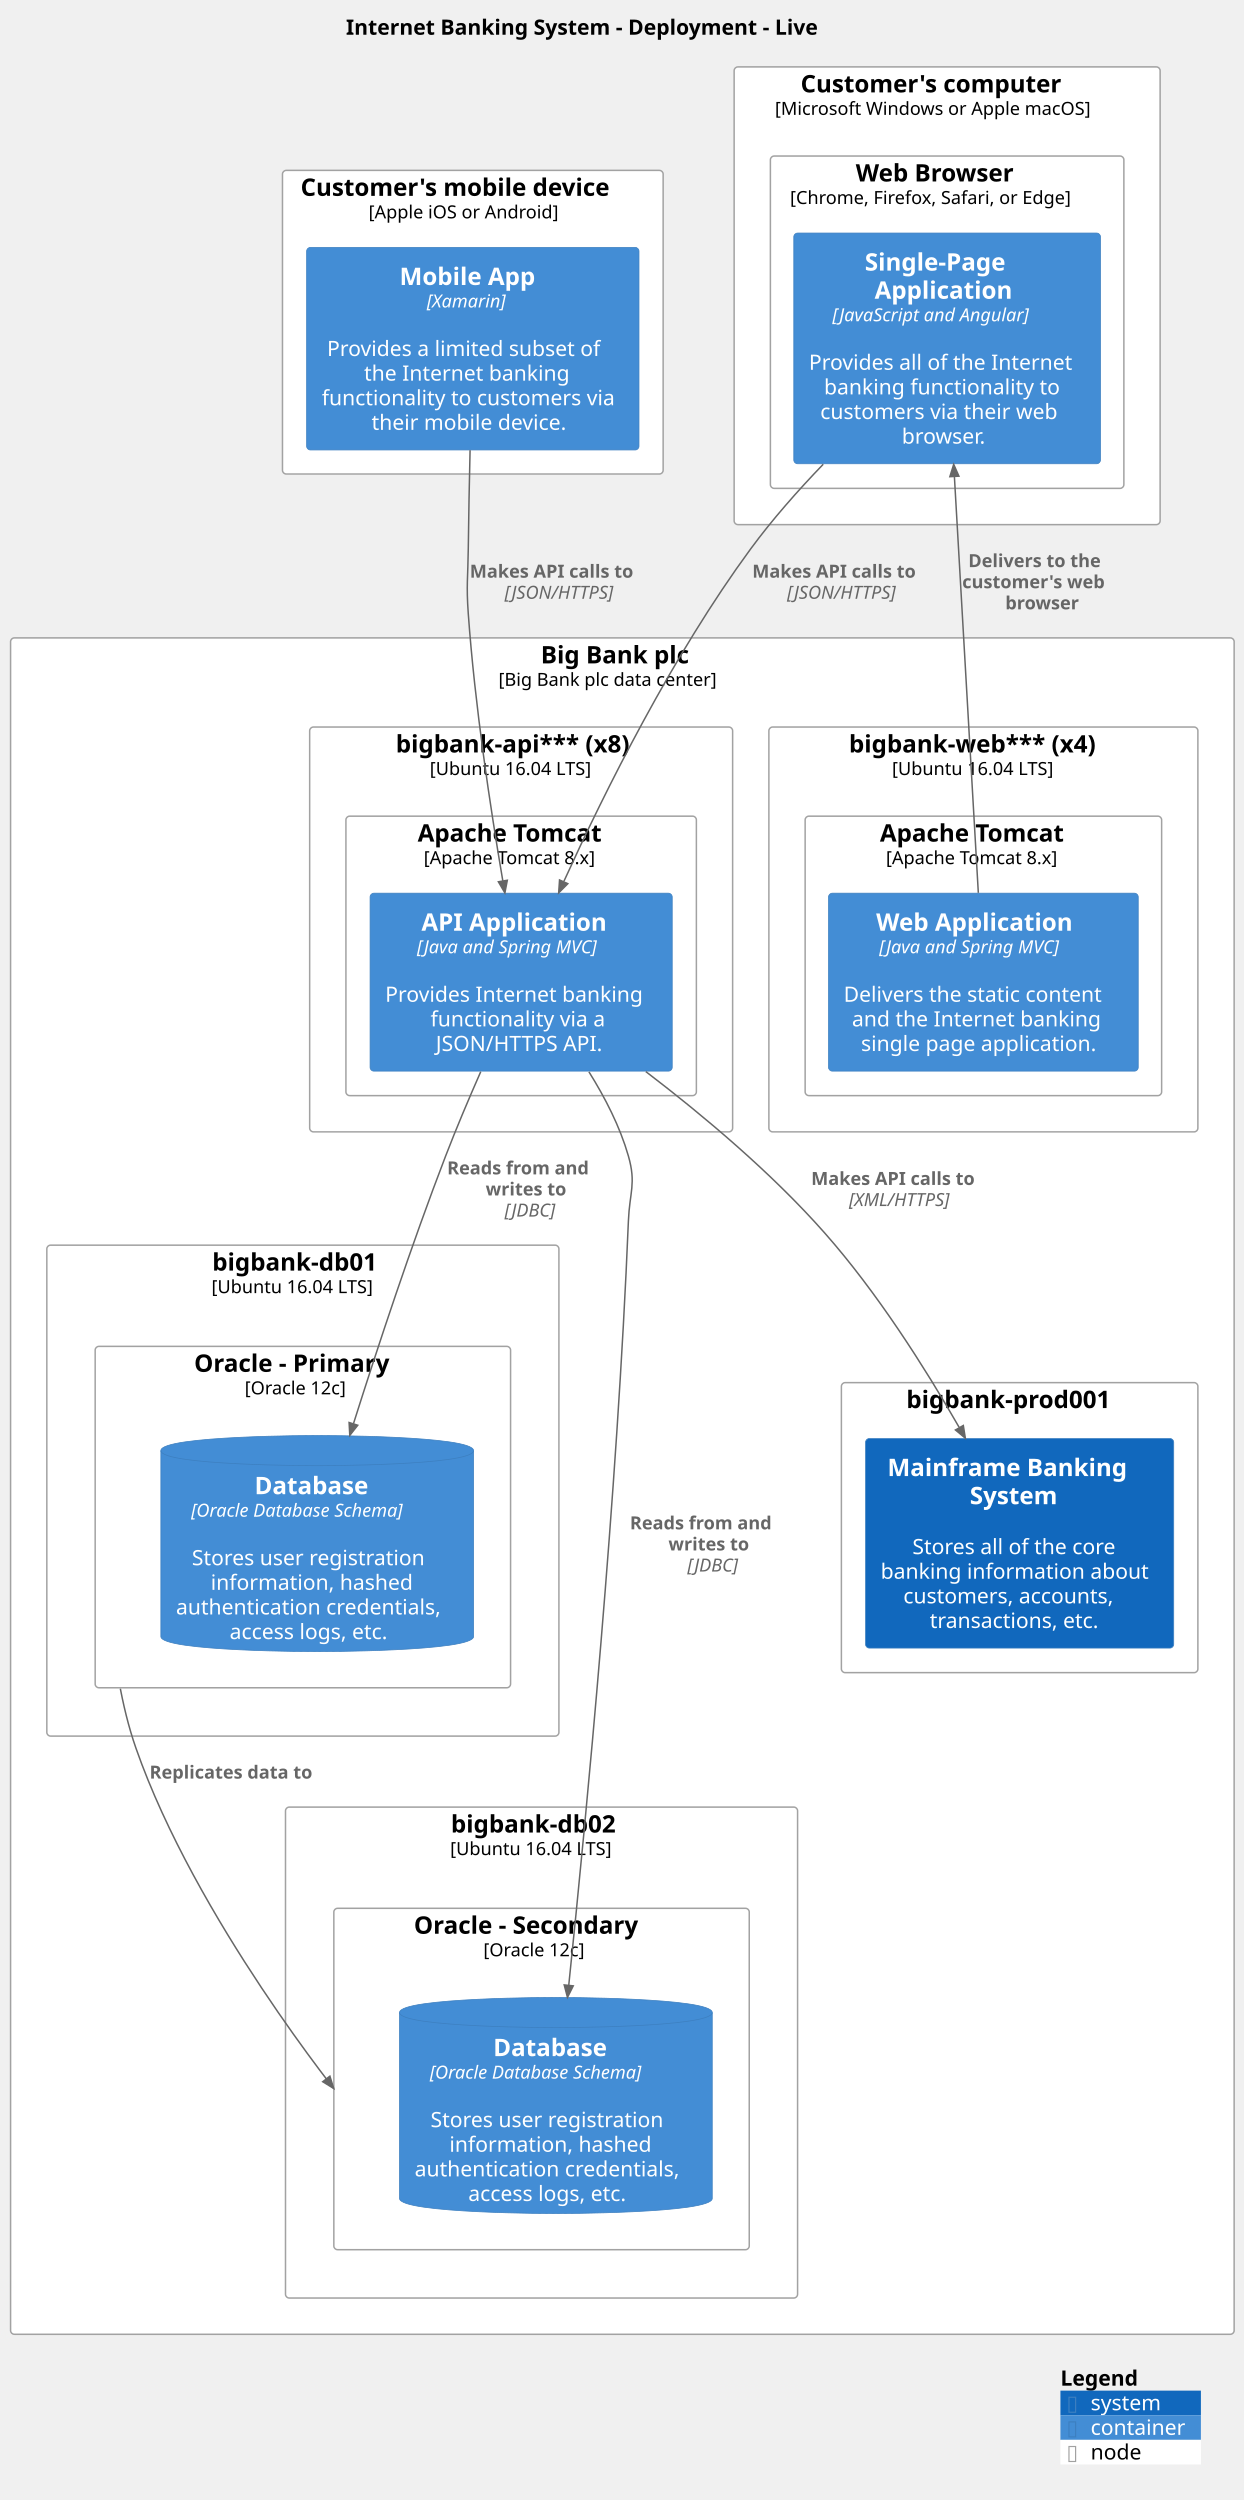
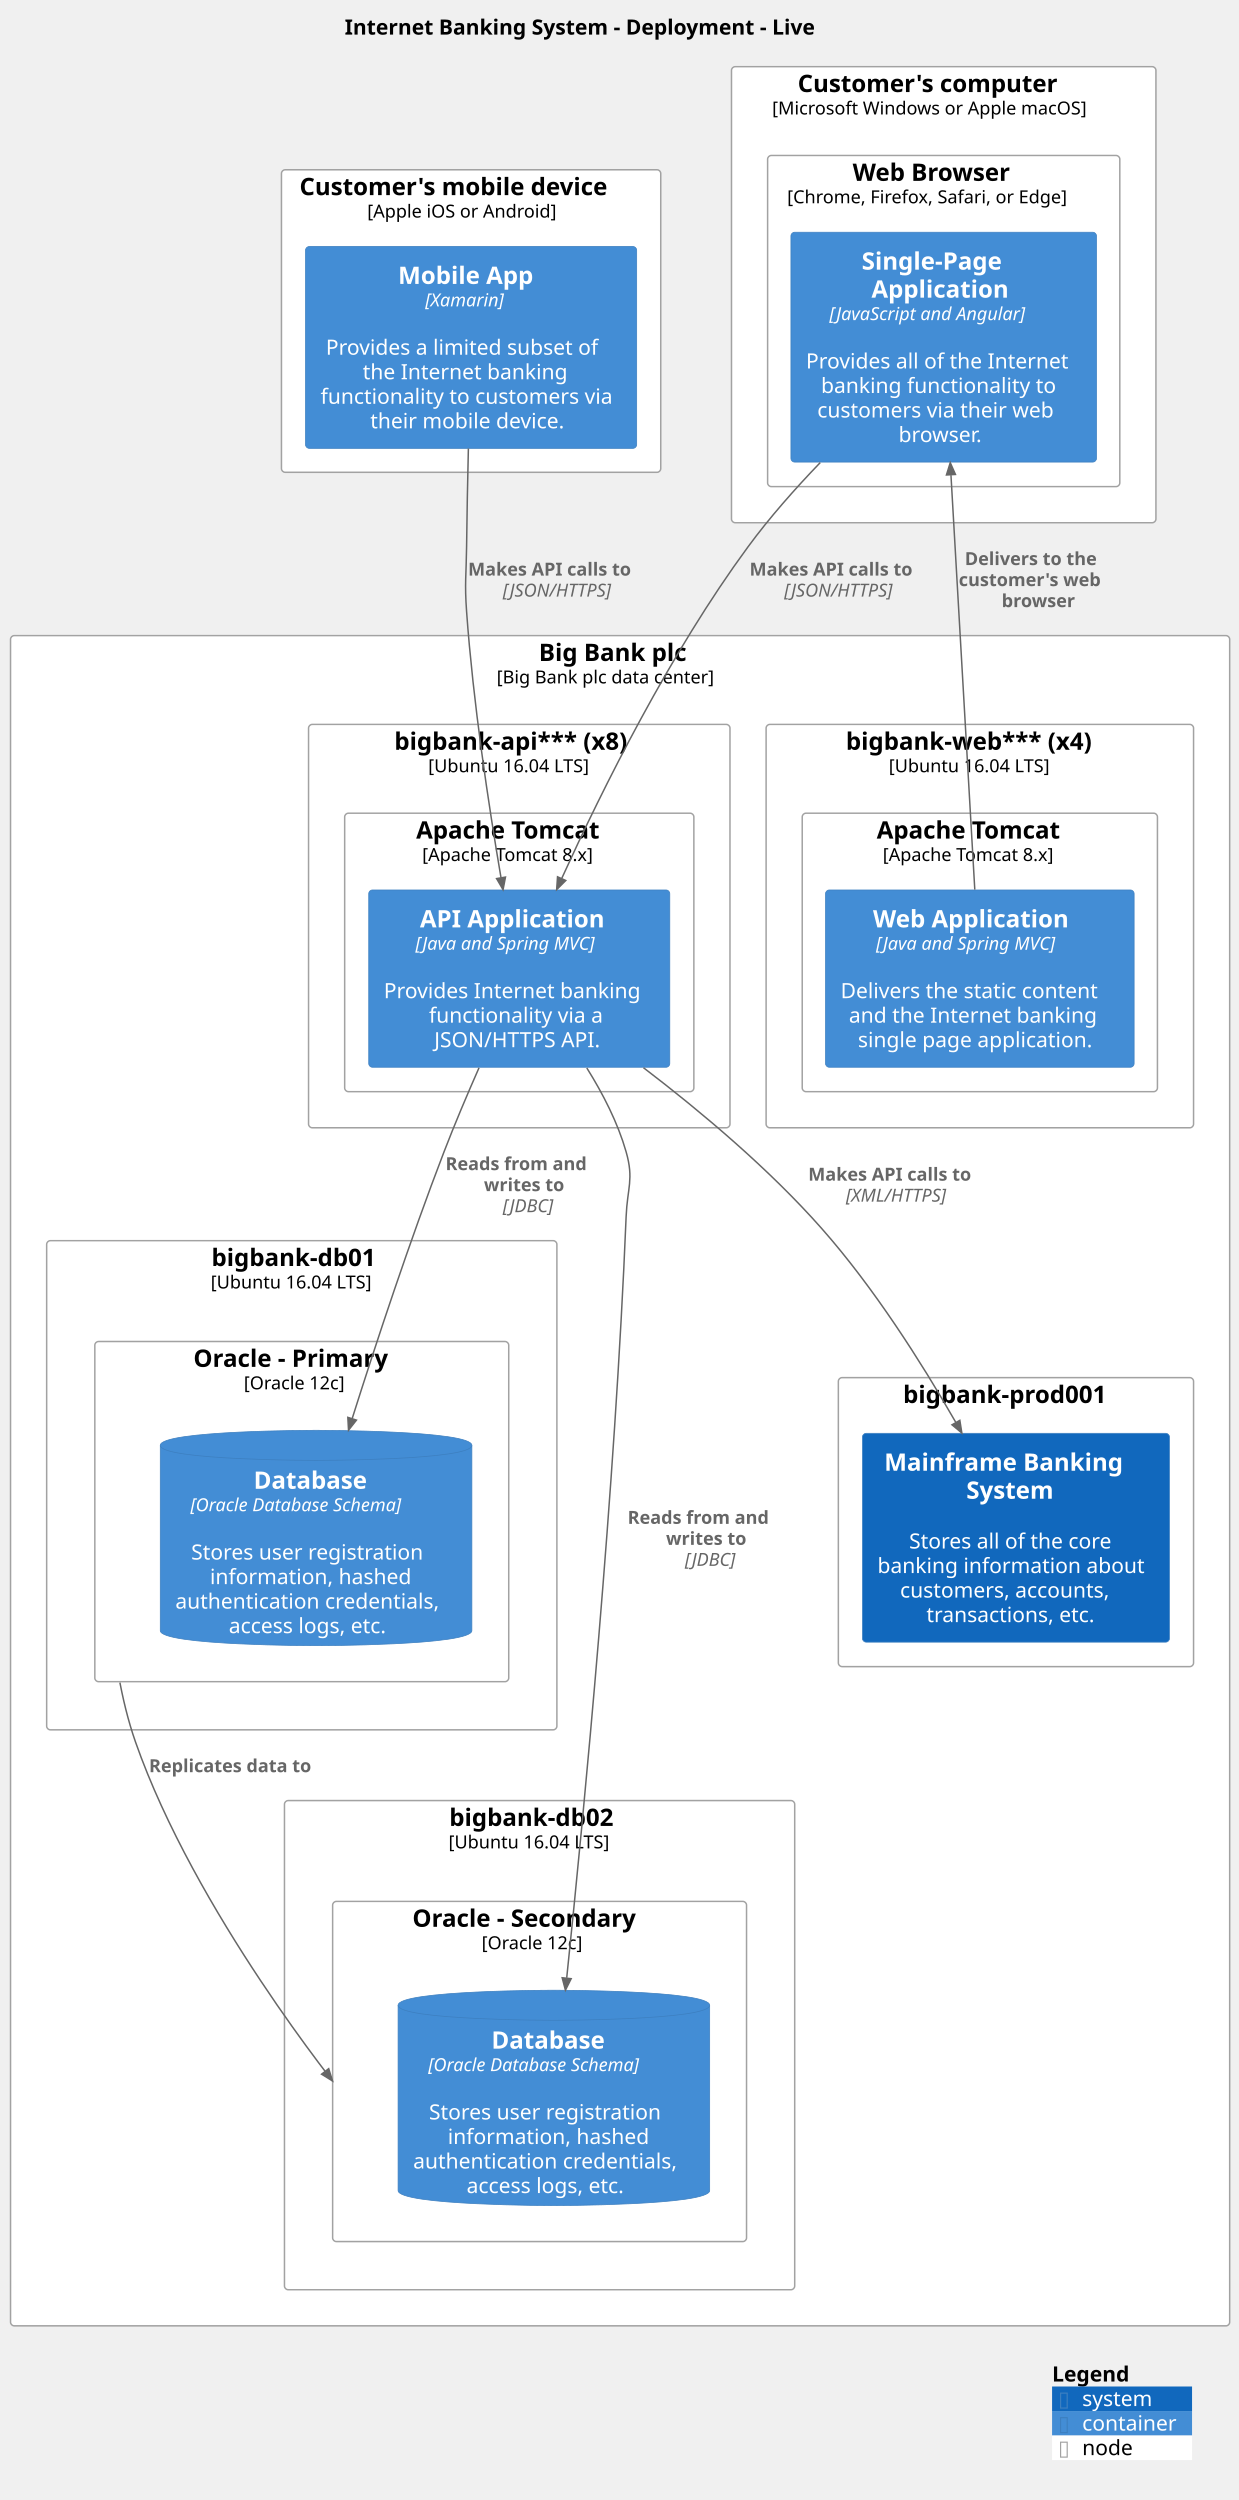
- <svg xmlns="http://www.w3.org/2000/svg" contentStyleType="text/css" height="1655px" preserveAspectRatio="none" style="width:823px;height:1655px;background:#FFFFFF;" version="1.1" viewBox="0 0 823 1655" width="823px" zoomAndPan="magnify">
+ <svg xmlns="http://www.w3.org/2000/svg" contentStyleType="text/css" height="1661px" preserveAspectRatio="none" style="width:823px;height:1661px;background:#FFFFFF;" version="1.1" viewBox="0 0 823 1661" width="823px" zoomAndPan="magnify">
  <defs />
  <g>
    <rect fill="none" height="26.297" id="_title" style="stroke:none;stroke-width:1.0;" width="361" x="224" y="5" />
    <text fill="#000000" font-family="sans-serif" font-size="14" font-weight="bold" lengthAdjust="spacing" textLength="351" x="229" y="22.995">Internet Banking System - Deployment - Live</text>
    <g id="cluster_Live.Customersmobiledevice">
      <rect fill="#FFFFFF" height="201" rx="2.5" ry="2.5" style="stroke:#A2A2A2;stroke-width:1.0;" width="252" x="187" y="112.797" />
      <text fill="#000000" font-family="sans-serif" font-size="16" font-weight="bold" lengthAdjust="spacing" textLength="228" x="199" y="129.648">Customer's mobile device</text>
      <text fill="#000000" font-family="sans-serif" font-size="12" lengthAdjust="spacing" textLength="138" x="244" y="144.56">[Apple iOS or Android]</text>
    </g>
    <g id="cluster_Live.Customerscomputer">
      <rect fill="#FFFFFF" height="303" rx="2.5" ry="2.5" style="stroke:#A2A2A2;stroke-width:1.0;" width="282" x="486" y="44.297" />
      <text fill="#000000" font-family="sans-serif" font-size="16" font-weight="bold" lengthAdjust="spacing" textLength="194" x="530" y="61.148">Customer's computer</text>
      <text fill="#000000" font-family="sans-serif" font-size="12" lengthAdjust="spacing" textLength="228" x="513" y="76.061">[Microsoft Windows or Apple macOS]</text>
    </g>
    <g id="cluster_Live.Customerscomputer.WebBrowser">
      <rect fill="#FFFFFF" height="220" rx="2.5" ry="2.5" style="stroke:#A2A2A2;stroke-width:1.0;" width="234" x="510" y="103.297" />
      <text fill="#000000" font-family="sans-serif" font-size="16" font-weight="bold" lengthAdjust="spacing" textLength="121" x="566.5" y="120.148">Web Browser</text>
      <text fill="#000000" font-family="sans-serif" font-size="12" lengthAdjust="spacing" textLength="208" x="523" y="135.06">[Chrome, Firefox, Safari, or Edge]</text>
    </g>
    <g id="cluster_Live.BigBankplc">
      <rect fill="#FFFFFF" height="1123" rx="2.5" ry="2.5" style="stroke:#A2A2A2;stroke-width:1.0;" width="810" x="7" y="422.297" />
      <text fill="#000000" font-family="sans-serif" font-size="16" font-weight="bold" lengthAdjust="spacing" textLength="108" x="358" y="439.148">Big Bank plc</text>
      <text fill="#000000" font-family="sans-serif" font-size="12" lengthAdjust="spacing" textLength="164" x="330" y="454.06">[Big Bank plc data center]</text>
    </g>
    <g id="cluster_Live.BigBankplc.bigbankapi">
      <rect fill="#FFFFFF" height="268" rx="2.5" ry="2.5" style="stroke:#A2A2A2;stroke-width:1.0;" width="280" x="205" y="481.297" />
      <text fill="#000000" font-family="sans-serif" font-size="16" font-weight="bold" lengthAdjust="spacing" textLength="166" x="262" y="498.148">bigbank-api*** (x8)</text>
      <text fill="#000000" font-family="sans-serif" font-size="12" lengthAdjust="spacing" textLength="121" x="284.5" y="513.061">[Ubuntu 16.04 LTS]</text>
    </g>
    <g id="cluster_Live.BigBankplc.bigbankapi.ApacheTomcat">
      <rect fill="#FFFFFF" height="185" rx="2.5" ry="2.5" style="stroke:#A2A2A2;stroke-width:1.0;" width="232" x="229" y="540.297" />
      <text fill="#000000" font-family="sans-serif" font-size="16" font-weight="bold" lengthAdjust="spacing" textLength="137" x="276.5" y="557.148">Apache Tomcat</text>
      <text fill="#000000" font-family="sans-serif" font-size="12" lengthAdjust="spacing" textLength="129" x="280.5" y="572.061">[Apache Tomcat 8.x]</text>
    </g>
    <g id="cluster_Live.BigBankplc.bigbankdb01">
      <rect fill="#FFFFFF" height="325" rx="2.5" ry="2.5" style="stroke:#A2A2A2;stroke-width:1.0;" width="339" x="31" y="824.297" />
      <text fill="#000000" font-family="sans-serif" font-size="16" font-weight="bold" lengthAdjust="spacing" textLength="120" x="140.5" y="841.148">bigbank-db01</text>
      <text fill="#000000" font-family="sans-serif" font-size="12" lengthAdjust="spacing" textLength="121" x="140" y="856.061">[Ubuntu 16.04 LTS]</text>
    </g>
    <g id="cluster_Live.BigBankplc.bigbankdb01.OraclePrimary">
      <rect fill="#FFFFFF" height="226" rx="2.5" ry="2.5" style="stroke:#A2A2A2;stroke-width:1.0;" width="275" x="63" y="891.297" />
      <text fill="#000000" font-family="sans-serif" font-size="16" font-weight="bold" lengthAdjust="spacing" textLength="144" x="128.5" y="908.148">Oracle - Primary</text>
      <text fill="#000000" font-family="sans-serif" font-size="12" lengthAdjust="spacing" textLength="77" x="162" y="923.061">[Oracle 12c]</text>
    </g>
    <g id="cluster_Live.BigBankplc.bigbankdb02">
      <rect fill="#FFFFFF" height="325" rx="2.5" ry="2.5" style="stroke:#A2A2A2;stroke-width:1.0;" width="339" x="189" y="1196.297" />
      <text fill="#000000" font-family="sans-serif" font-size="16" font-weight="bold" lengthAdjust="spacing" textLength="120" x="298.5" y="1213.148">bigbank-db02</text>
      <text fill="#000000" font-family="sans-serif" font-size="12" lengthAdjust="spacing" textLength="121" x="298" y="1228.061">[Ubuntu 16.04 LTS]</text>
    </g>
    <g id="cluster_Live.BigBankplc.bigbankdb02.OracleSecondary">
      <rect fill="#FFFFFF" height="226" rx="2.5" ry="2.5" style="stroke:#A2A2A2;stroke-width:1.0;" width="275" x="221" y="1263.297" />
      <text fill="#000000" font-family="sans-serif" font-size="16" font-weight="bold" lengthAdjust="spacing" textLength="169" x="274" y="1280.148">Oracle - Secondary</text>
      <text fill="#000000" font-family="sans-serif" font-size="12" lengthAdjust="spacing" textLength="77" x="320" y="1295.061">[Oracle 12c]</text>
    </g>
    <g id="cluster_Live.BigBankplc.bigbankprod001">
      <rect fill="#FFFFFF" height="192" rx="2.5" ry="2.5" style="stroke:#A2A2A2;stroke-width:1.0;" width="236" x="557" y="915.297" />
      <text fill="#000000" font-family="sans-serif" font-size="16" font-weight="bold" lengthAdjust="spacing" textLength="150" x="600" y="932.148">bigbank-prod001</text>
    </g>
    <g id="cluster_Live.BigBankplc.bigbankweb">
      <rect fill="#FFFFFF" height="268" rx="2.5" ry="2.5" style="stroke:#A2A2A2;stroke-width:1.0;" width="284" x="509" y="481.297" />
      <text fill="#000000" font-family="sans-serif" font-size="16" font-weight="bold" lengthAdjust="spacing" textLength="178" x="562" y="498.148">bigbank-web*** (x4)</text>
      <text fill="#000000" font-family="sans-serif" font-size="12" lengthAdjust="spacing" textLength="121" x="590.5" y="513.061">[Ubuntu 16.04 LTS]</text>
    </g>
    <g id="cluster_Live.BigBankplc.bigbankweb.ApacheTomcat">
      <rect fill="#FFFFFF" height="185" rx="2.5" ry="2.5" style="stroke:#A2A2A2;stroke-width:1.0;" width="236" x="533" y="540.297" />
      <text fill="#000000" font-family="sans-serif" font-size="16" font-weight="bold" lengthAdjust="spacing" textLength="137" x="582.5" y="557.148">Apache Tomcat</text>
      <text fill="#000000" font-family="sans-serif" font-size="12" lengthAdjust="spacing" textLength="129" x="586.5" y="572.061">[Apache Tomcat 8.x]</text>
    </g>
    <g id="elem_Live.Customersmobiledevice.MobileApp_1">
      <rect fill="#438DD5" height="134.078" rx="2.5" ry="2.5" style="stroke:#3C7FC0;stroke-width:0.5;" width="220" x="203" y="163.797" />
      <text fill="#FFFFFF" font-family="sans-serif" font-size="16" font-weight="bold" lengthAdjust="spacing" textLength="97" x="264.5" y="188.648">Mobile App</text>
      <text fill="#FFFFFF" font-family="sans-serif" font-size="12" font-style="italic" lengthAdjust="spacing" textLength="61" x="282.5" y="203.56">[Xamarin]</text>
      <text fill="#FFFFFF" font-family="sans-serif" font-size="14" lengthAdjust="spacing" textLength="4" x="311" y="219.386"> </text>
      <text fill="#FFFFFF" font-family="sans-serif" font-size="14" lengthAdjust="spacing" textLength="189" x="216.5" y="235.683">Provides a limited subset of</text>
      <text fill="#FFFFFF" font-family="sans-serif" font-size="14" lengthAdjust="spacing" textLength="140" x="241" y="251.98">the Internet banking</text>
      <text fill="#FFFFFF" font-family="sans-serif" font-size="14" lengthAdjust="spacing" textLength="200" x="213" y="268.276">functionality to customers via</text>
      <text fill="#FFFFFF" font-family="sans-serif" font-size="14" lengthAdjust="spacing" textLength="134" x="246" y="284.573">their mobile device.</text>
    </g>
    <g id="elem_Live.Customerscomputer.WebBrowser.SinglePageApplication_1">
      <rect fill="#438DD5" height="152.703" rx="2.5" ry="2.5" style="stroke:#3C7FC0;stroke-width:0.5;" width="203" x="525.5" y="154.297" />
      <text fill="#FFFFFF" font-family="sans-serif" font-size="16" font-weight="bold" lengthAdjust="spacing" textLength="103" x="572.5" y="179.148">Single-Page</text>
      <text fill="#FFFFFF" font-family="sans-serif" font-size="16" font-weight="bold" lengthAdjust="spacing" textLength="96" x="579" y="197.773">Application</text>
      <text fill="#FFFFFF" font-family="sans-serif" font-size="12" font-style="italic" lengthAdjust="spacing" textLength="152" x="551" y="212.685">[JavaScript and Angular]</text>
      <text fill="#FFFFFF" font-family="sans-serif" font-size="14" lengthAdjust="spacing" textLength="4" x="625" y="228.511"> </text>
      <text fill="#FFFFFF" font-family="sans-serif" font-size="14" lengthAdjust="spacing" textLength="179" x="535.5" y="244.808">Provides all of the Internet</text>
      <text fill="#FFFFFF" font-family="sans-serif" font-size="14" lengthAdjust="spacing" textLength="159" x="545.5" y="261.104">banking functionality to</text>
      <text fill="#FFFFFF" font-family="sans-serif" font-size="14" lengthAdjust="spacing" textLength="164" x="543" y="277.401">customers via their web</text>
      <text fill="#FFFFFF" font-family="sans-serif" font-size="14" lengthAdjust="spacing" textLength="60" x="597" y="293.698">browser.</text>
    </g>
    <g id="elem_Live.BigBankplc.bigbankapi.ApacheTomcat.APIApplication_1">
      <rect fill="#438DD5" height="117.781" rx="2.5" ry="2.5" style="stroke:#3C7FC0;stroke-width:0.5;" width="200" x="245" y="591.297" />
      <text fill="#FFFFFF" font-family="sans-serif" font-size="16" font-weight="bold" lengthAdjust="spacing" textLength="132" x="279" y="616.148">API Application</text>
      <text fill="#FFFFFF" font-family="sans-serif" font-size="12" font-style="italic" lengthAdjust="spacing" textLength="138" x="276" y="631.061">[Java and Spring MVC]</text>
      <text fill="#FFFFFF" font-family="sans-serif" font-size="14" lengthAdjust="spacing" textLength="4" x="343" y="646.886"> </text>
      <text fill="#FFFFFF" font-family="sans-serif" font-size="14" lengthAdjust="spacing" textLength="176" x="255" y="663.183">Provides Internet banking</text>
      <text fill="#FFFFFF" font-family="sans-serif" font-size="14" lengthAdjust="spacing" textLength="116" x="285" y="679.48">functionality via a</text>
      <text fill="#FFFFFF" font-family="sans-serif" font-size="14" lengthAdjust="spacing" textLength="113" x="288.5" y="695.776">JSON/HTTPS API.</text>
    </g>
    <g id="elem_Live.BigBankplc.bigbankdb01.OraclePrimary.Database_1">
      <path d="M106.5,960.297 C106.5,950.297 210,950.297 210,950.297 C210,950.297 313.5,950.297 313.5,960.297 L313.5,1083.375 C313.5,1093.375 210,1093.375 210,1093.375 C210,1093.375 106.5,1093.375 106.5,1083.375 L106.5,960.297 " fill="#438DD5" style="stroke:#3C7FC0;stroke-width:0.5;" />
      <path d="M106.5,960.297 C106.5,970.297 210,970.297 210,970.297 C210,970.297 313.5,970.297 313.5,960.297 " fill="none" style="stroke:#3C7FC0;stroke-width:0.5;" />
      <text fill="#FFFFFF" font-family="sans-serif" font-size="16" font-weight="bold" lengthAdjust="spacing" textLength="83" x="168.5" y="989.148">Database</text>
      <text fill="#FFFFFF" font-family="sans-serif" font-size="12" font-style="italic" lengthAdjust="spacing" textLength="167" x="126.5" y="1004.061">[Oracle Database Schema]</text>
      <text fill="#FFFFFF" font-family="sans-serif" font-size="14" lengthAdjust="spacing" textLength="4" x="208" y="1019.886"> </text>
      <text fill="#FFFFFF" font-family="sans-serif" font-size="14" lengthAdjust="spacing" textLength="162" x="127" y="1036.183">Stores user registration</text>
      <text fill="#FFFFFF" font-family="sans-serif" font-size="14" lengthAdjust="spacing" textLength="137" x="139.5" y="1052.479">information, hashed</text>
      <text fill="#FFFFFF" font-family="sans-serif" font-size="14" lengthAdjust="spacing" textLength="183" x="116.5" y="1068.776">authentication credentials,</text>
      <text fill="#FFFFFF" font-family="sans-serif" font-size="14" lengthAdjust="spacing" textLength="116" x="152" y="1085.073">access logs, etc.</text>
    </g>
    <g id="elem_Live.BigBankplc.bigbankdb02.OracleSecondary.Database_1">
      <path d="M264.5,1332.297 C264.5,1322.297 368,1322.297 368,1322.297 C368,1322.297 471.5,1322.297 471.5,1332.297 L471.5,1455.375 C471.5,1465.375 368,1465.375 368,1465.375 C368,1465.375 264.5,1465.375 264.5,1455.375 L264.5,1332.297 " fill="#438DD5" style="stroke:#3C7FC0;stroke-width:0.5;" />
      <path d="M264.5,1332.297 C264.5,1342.297 368,1342.297 368,1342.297 C368,1342.297 471.5,1342.297 471.5,1332.297 " fill="none" style="stroke:#3C7FC0;stroke-width:0.5;" />
      <text fill="#FFFFFF" font-family="sans-serif" font-size="16" font-weight="bold" lengthAdjust="spacing" textLength="83" x="326.5" y="1361.148">Database</text>
      <text fill="#FFFFFF" font-family="sans-serif" font-size="12" font-style="italic" lengthAdjust="spacing" textLength="167" x="284.5" y="1376.061">[Oracle Database Schema]</text>
      <text fill="#FFFFFF" font-family="sans-serif" font-size="14" lengthAdjust="spacing" textLength="4" x="366" y="1391.886"> </text>
      <text fill="#FFFFFF" font-family="sans-serif" font-size="14" lengthAdjust="spacing" textLength="162" x="285" y="1408.183">Stores user registration</text>
      <text fill="#FFFFFF" font-family="sans-serif" font-size="14" lengthAdjust="spacing" textLength="137" x="297.5" y="1424.479">information, hashed</text>
      <text fill="#FFFFFF" font-family="sans-serif" font-size="14" lengthAdjust="spacing" textLength="183" x="274.5" y="1440.776">authentication credentials,</text>
      <text fill="#FFFFFF" font-family="sans-serif" font-size="14" lengthAdjust="spacing" textLength="116" x="310" y="1457.073">access logs, etc.</text>
    </g>
    <g id="elem_Live.BigBankplc.bigbankprod001.MainframeBankingSystem_1">
      <rect fill="#1168BD" height="138.734" rx="2.5" ry="2.5" style="stroke:#3C7FC0;stroke-width:0.5;" width="204" x="573" y="952.297" />
      <text fill="#FFFFFF" font-family="sans-serif" font-size="16" font-weight="bold" lengthAdjust="spacing" textLength="169" x="587.5" y="977.148">Mainframe Banking</text>
      <text fill="#FFFFFF" font-family="sans-serif" font-size="16" font-weight="bold" lengthAdjust="spacing" textLength="66" x="642" y="995.773">System</text>
      <text fill="#FFFFFF" font-family="sans-serif" font-size="14" lengthAdjust="spacing" textLength="4" x="673" y="1012.542"> </text>
      <text fill="#FFFFFF" font-family="sans-serif" font-size="14" lengthAdjust="spacing" textLength="142" x="604" y="1028.839">Stores all of the core</text>
      <text fill="#FFFFFF" font-family="sans-serif" font-size="14" lengthAdjust="spacing" textLength="180" x="583" y="1045.136">banking information about</text>
      <text fill="#FFFFFF" font-family="sans-serif" font-size="14" lengthAdjust="spacing" textLength="150" x="598" y="1061.433">customers, accounts,</text>
      <text fill="#FFFFFF" font-family="sans-serif" font-size="14" lengthAdjust="spacing" textLength="119" x="615.5" y="1077.729">transactions, etc.</text>
    </g>
    <g id="elem_Live.BigBankplc.bigbankweb.ApacheTomcat.WebApplication_1">
      <rect fill="#438DD5" height="117.781" rx="2.5" ry="2.5" style="stroke:#3C7FC0;stroke-width:0.5;" width="205" x="548.5" y="591.297" />
      <text fill="#FFFFFF" font-family="sans-serif" font-size="16" font-weight="bold" lengthAdjust="spacing" textLength="142" x="580" y="616.148">Web Application</text>
      <text fill="#FFFFFF" font-family="sans-serif" font-size="12" font-style="italic" lengthAdjust="spacing" textLength="138" x="582" y="631.061">[Java and Spring MVC]</text>
      <text fill="#FFFFFF" font-family="sans-serif" font-size="14" lengthAdjust="spacing" textLength="4" x="649" y="646.886"> </text>
      <text fill="#FFFFFF" font-family="sans-serif" font-size="14" lengthAdjust="spacing" textLength="181" x="558.5" y="663.183">Delivers the static content</text>
      <text fill="#FFFFFF" font-family="sans-serif" font-size="14" lengthAdjust="spacing" textLength="170" x="564" y="679.48">and the Internet banking</text>
      <text fill="#FFFFFF" font-family="sans-serif" font-size="14" lengthAdjust="spacing" textLength="162" x="570" y="695.776">single page application.</text>
    </g>
    <g id="link_Live.BigBankplc.bigbankweb.ApacheTomcat.WebApplication_1_Live.Customerscomputer.WebBrowser.SinglePageApplication_1">
      <path d="M647.65,591.067 C643.54,519.457 636.52,397.387 631.82,315.677 " fill="none" id="Live.BigBankplc.bigbankweb.ApacheTomcat.WebApplication_1-to-Live.Customerscomputer.WebBrowser.SinglePageApplication_1" style="stroke:#666666;stroke-width:1.0;" />
      <polygon fill="#666666" points="631.35,307.407,628.812,315.565,634.802,315.222,631.35,307.407" style="stroke:#666666;stroke-width:1.0;" />
      <text fill="#666666" font-family="sans-serif" font-size="12" font-weight="bold" lengthAdjust="spacing" textLength="104" x="641" y="375.435">Delivers to the</text>
      <text fill="#666666" font-family="sans-serif" font-size="12" font-weight="bold" lengthAdjust="spacing" textLength="112" x="637" y="389.404">customer's web</text>
      <text fill="#666666" font-family="sans-serif" font-size="12" font-weight="bold" lengthAdjust="spacing" textLength="59" x="665.5" y="403.373">browser</text>
    </g>
    <g id="link_Live.Customerscomputer.WebBrowser.SinglePageApplication_1_Live.BigBankplc.bigbankapi.ApacheTomcat.APIApplication_1">
      <path d="M544.99,307.317 C528.1,324.837 511.17,344.027 497,363.297 C445.41,433.457 400.61,523.397 373.26,583.517 " fill="none" id="Live.Customerscomputer.WebBrowser.SinglePageApplication_1-to-Live.BigBankplc.bigbankapi.ApacheTomcat.APIApplication_1" style="stroke:#666666;stroke-width:1.0;" />
      <polygon fill="#666666" points="369.85,591.057,375.884,585.007,370.418,582.532,369.85,591.057" style="stroke:#666666;stroke-width:1.0;" />
      <text fill="#666666" font-family="sans-serif" font-size="12" font-weight="bold" lengthAdjust="spacing" textLength="127" x="498" y="382.435">Makes API calls to</text>
      <text fill="#666666" font-family="sans-serif" font-size="12" font-style="italic" lengthAdjust="spacing" textLength="81" x="521" y="396.404">[JSON/HTTPS]</text>
    </g>
    <g id="link_Live.Customersmobiledevice.MobileApp_1_Live.BigBankplc.bigbankapi.ApacheTomcat.APIApplication_1">
      <path d="M311.19,298.017 C310.7,318.897 310.24,342.057 310,363.297 C309.78,382.407 308.63,387.237 310,406.297 C314.31,466.507 324.57,534.457 332.87,583.167 " fill="none" id="Live.Customersmobiledevice.MobileApp_1-to-Live.BigBankplc.bigbankapi.ApacheTomcat.APIApplication_1" style="stroke:#666666;stroke-width:1.0;" />
      <polygon fill="#666666" points="334.23,591.117,335.844,582.727,329.93,583.734,334.23,591.117" style="stroke:#666666;stroke-width:1.0;" />
      <text fill="#666666" font-family="sans-serif" font-size="12" font-weight="bold" lengthAdjust="spacing" textLength="127" x="311" y="382.435">Makes API calls to</text>
      <text fill="#666666" font-family="sans-serif" font-size="12" font-style="italic" lengthAdjust="spacing" textLength="81" x="334" y="396.404">[JSON/HTTPS]</text>
    </g>
    <g id="link_Live.BigBankplc.bigbankapi.ApacheTomcat.APIApplication_1_Live.BigBankplc.bigbankdb01.OraclePrimary.Database_1">
      <path d="M318.26,709.447 C310.42,727.227 302.06,746.937 295,765.297 C272.41,824.017 250.08,891.617 233.98,942.527 " fill="none" id="Live.BigBankplc.bigbankapi.ApacheTomcat.APIApplication_1-to-Live.BigBankplc.bigbankdb01.OraclePrimary.Database_1" style="stroke:#666666;stroke-width:1.0;" />
      <polygon fill="#666666" points="231.55,950.237,236.824,943.515,231.104,941.705,231.55,950.237" style="stroke:#666666;stroke-width:1.0;" />
      <text fill="#666666" font-family="sans-serif" font-size="12" font-weight="bold" lengthAdjust="spacing" textLength="111" x="296" y="777.436">Reads from and</text>
      <text fill="#666666" font-family="sans-serif" font-size="12" font-weight="bold" lengthAdjust="spacing" textLength="64" x="321.5" y="791.404">writes to</text>
      <text fill="#666666" font-family="sans-serif" font-size="12" font-style="italic" lengthAdjust="spacing" textLength="39" x="334" y="805.373">[JDBC]</text>
    </g>
    <g id="link_Live.BigBankplc.bigbankapi.ApacheTomcat.APIApplication_1_Live.BigBankplc.bigbankdb02.OracleSecondary.Database_1">
      <path d="M389.87,709.547 C400.55,726.607 410.46,745.907 416,765.297 C421.25,783.667 416.78,789.197 416,808.297 C408.57,989.677 388.2,1201.917 376.53,1314.057 " fill="none" id="Live.BigBankplc.bigbankapi.ApacheTomcat.APIApplication_1-to-Live.BigBankplc.bigbankdb02.OracleSecondary.Database_1" style="stroke:#666666;stroke-width:1.0;" />
      <polygon fill="#666666" points="375.67,1322.287,379.482,1314.641,373.515,1314.019,375.67,1322.287" style="stroke:#666666;stroke-width:1.0;" />
      <text fill="#666666" font-family="sans-serif" font-size="12" font-weight="bold" lengthAdjust="spacing" textLength="111" x="417" y="1012.436">Reads from and</text>
      <text fill="#666666" font-family="sans-serif" font-size="12" font-weight="bold" lengthAdjust="spacing" textLength="64" x="442.5" y="1026.404">writes to</text>
      <text fill="#666666" font-family="sans-serif" font-size="12" font-style="italic" lengthAdjust="spacing" textLength="39" x="455" y="1040.373">[JDBC]</text>
    </g>
    <g id="link_Live.BigBankplc.bigbankapi.ApacheTomcat.APIApplication_1_Live.BigBankplc.bigbankprod001.MainframeBankingSystem_1">
      <path d="M427.51,709.377 C466.06,738.827 511.05,776.697 546,816.297 C580.46,855.337 611.81,904.567 634.98,944.937 " fill="none" id="Live.BigBankplc.bigbankapi.ApacheTomcat.APIApplication_1-to-Live.BigBankplc.bigbankprod001.MainframeBankingSystem_1" style="stroke:#666666;stroke-width:1.0;" />
      <polygon fill="#666666" points="639.06,952.107,637.712,943.67,632.497,946.636,639.06,952.107" style="stroke:#666666;stroke-width:1.0;" />
      <text fill="#666666" font-family="sans-serif" font-size="12" font-weight="bold" lengthAdjust="spacing" textLength="127" x="537" y="784.436">Makes API calls to</text>
      <text fill="#666666" font-family="sans-serif" font-size="12" font-style="italic" lengthAdjust="spacing" textLength="77" x="562" y="798.404">[XML/HTTPS]</text>
    </g>
    <g id="link_Live.BigBankplc.bigbankdb01.OraclePrimary_Live.BigBankplc.bigbankdb02.OracleSecondary">
      <path d="M79.664,1117.903 C79.71,1118.139 79.755,1118.374 79.801,1118.61 C80.169,1120.495 80.552,1122.381 80.952,1124.264 C81.75,1128.031 82.613,1131.788 83.544,1135.513 C85.407,1142.963 87.545,1150.286 90,1157.297 C109.765,1213.757 143.748,1271.689 173.164,1315.967 C187.872,1338.106 201.438,1356.831 211.516,1370.251 C214.035,1373.606 216.336,1376.63 218.382,1379.292 C218.894,1379.958 219.389,1380.601 219.869,1381.221 C220.108,1381.531 220.344,1381.835 220.575,1382.133 C220.691,1382.283 220.805,1382.43 220.919,1382.577 " fill="none" id="Live.BigBankplc.bigbankdb01.OraclePrimary-to-Live.BigBankplc.bigbankdb02.OracleSecondary" style="stroke:#666666;stroke-width:1.0;" />
      <polygon fill="#666666" points="220.919,1382.577,218.385,1374.417,213.644,1378.095,220.919,1382.577" style="stroke:#666666;stroke-width:1.0;" />
      <text fill="#666666" font-family="sans-serif" font-size="12" font-weight="bold" lengthAdjust="spacing" textLength="130" x="99" y="1177.436">Replicates data to</text>
    </g>
-     <rect fill="none" height="81.188" id="_legend" rx="7.5" ry="7.5" style="stroke:none;stroke-width:1.0;" width="105" x="696" y="1558.297" />
-     <rect fill="none" height="16.297" style="stroke:none;stroke-width:1.0;" width="93" x="702" y="1566.297" />
-     <text fill="#000000" font-family="sans-serif" font-size="14" font-weight="bold" lengthAdjust="spacing" textLength="59" x="702" y="1579.292">Legend</text>
-     <text fill="#FFFFFF" font-family="sans-serif" font-size="14" lengthAdjust="spacing" textLength="4" x="761" y="1579.292"> </text>
-     <rect fill="#1168BD" height="16.297" style="stroke:none;stroke-width:1.0;" width="93" x="702" y="1582.594" />
-     <text fill="#3C7FC0" font-family="sans-serif" font-size="14" lengthAdjust="spacing" textLength="8" x="706" y="1595.589">▯</text>
-     <text fill="#FFFFFF" font-family="sans-serif" font-size="14" lengthAdjust="spacing" textLength="4" x="714" y="1595.589"> </text>
-     <text fill="#FFFFFF" font-family="sans-serif" font-size="14" lengthAdjust="spacing" textLength="50" x="722" y="1595.589">system</text>
-     <text fill="#FFFFFF" font-family="sans-serif" font-size="14" lengthAdjust="spacing" textLength="4" x="776" y="1595.589"> </text>
-     <rect fill="#438DD5" height="16.297" style="stroke:none;stroke-width:1.0;" width="93" x="702" y="1598.891" />
-     <text fill="#3C7FC0" font-family="sans-serif" font-size="14" lengthAdjust="spacing" textLength="8" x="706" y="1611.886">▯</text>
-     <text fill="#FFFFFF" font-family="sans-serif" font-size="14" lengthAdjust="spacing" textLength="4" x="714" y="1611.886"> </text>
-     <text fill="#FFFFFF" font-family="sans-serif" font-size="14" lengthAdjust="spacing" textLength="65" x="722" y="1611.886">container</text>
-     <text fill="#FFFFFF" font-family="sans-serif" font-size="14" lengthAdjust="spacing" textLength="4" x="791" y="1611.886"> </text>
-     <rect fill="#FFFFFF" height="16.297" style="stroke:none;stroke-width:1.0;" width="93" x="702" y="1615.188" />
-     <text fill="#A2A2A2" font-family="sans-serif" font-size="14" lengthAdjust="spacing" textLength="8" x="706" y="1628.183">▯</text>
-     <text fill="#FFFFFF" font-family="sans-serif" font-size="14" lengthAdjust="spacing" textLength="4" x="714" y="1628.183"> </text>
-     <text fill="#000000" font-family="sans-serif" font-size="14" lengthAdjust="spacing" textLength="36" x="722" y="1628.183">node</text>
-     <text fill="#FFFFFF" font-family="sans-serif" font-size="14" lengthAdjust="spacing" textLength="4" x="762" y="1628.183"> </text>
-     <line style="stroke:none;stroke-width:1.0;" x1="702" x2="795" y1="1566.297" y2="1566.297" />
-     <line style="stroke:none;stroke-width:1.0;" x1="702" x2="795" y1="1582.594" y2="1582.594" />
-     <line style="stroke:none;stroke-width:1.0;" x1="702" x2="795" y1="1598.891" y2="1598.891" />
-     <line style="stroke:none;stroke-width:1.0;" x1="702" x2="795" y1="1615.188" y2="1615.188" />
-     <line style="stroke:none;stroke-width:1.0;" x1="702" x2="795" y1="1631.484" y2="1631.484" />
-     <line style="stroke:none;stroke-width:1.0;" x1="702" x2="702" y1="1566.297" y2="1631.484" />
-     <line style="stroke:none;stroke-width:1.0;" x1="795" x2="795" y1="1566.297" y2="1631.484" />
+     <rect fill="none" height="79.188" id="_legend" rx="7.5" ry="7.5" style="stroke:none;stroke-width:1.0;" width="103" x="694" y="1562.297" />
+     <rect fill="none" height="16.297" style="stroke:none;stroke-width:1.0;" width="93" x="699" y="1569.297" />
+     <text fill="#000000" font-family="sans-serif" font-size="14" font-weight="bold" lengthAdjust="spacing" textLength="59" x="699" y="1582.292">Legend</text>
+     <text fill="#FFFFFF" font-family="sans-serif" font-size="14" lengthAdjust="spacing" textLength="4" x="758" y="1582.292"> </text>
+     <rect fill="#1168BD" height="16.297" style="stroke:none;stroke-width:1.0;" width="93" x="699" y="1585.594" />
+     <text fill="#3C7FC0" font-family="sans-serif" font-size="14" lengthAdjust="spacing" textLength="8" x="703" y="1598.589">▯</text>
+     <text fill="#FFFFFF" font-family="sans-serif" font-size="14" lengthAdjust="spacing" textLength="4" x="711" y="1598.589"> </text>
+     <text fill="#FFFFFF" font-family="sans-serif" font-size="14" lengthAdjust="spacing" textLength="50" x="719" y="1598.589">system</text>
+     <text fill="#FFFFFF" font-family="sans-serif" font-size="14" lengthAdjust="spacing" textLength="4" x="773" y="1598.589"> </text>
+     <rect fill="#438DD5" height="16.297" style="stroke:none;stroke-width:1.0;" width="93" x="699" y="1601.891" />
+     <text fill="#3C7FC0" font-family="sans-serif" font-size="14" lengthAdjust="spacing" textLength="8" x="703" y="1614.886">▯</text>
+     <text fill="#FFFFFF" font-family="sans-serif" font-size="14" lengthAdjust="spacing" textLength="4" x="711" y="1614.886"> </text>
+     <text fill="#FFFFFF" font-family="sans-serif" font-size="14" lengthAdjust="spacing" textLength="65" x="719" y="1614.886">container</text>
+     <text fill="#FFFFFF" font-family="sans-serif" font-size="14" lengthAdjust="spacing" textLength="4" x="788" y="1614.886"> </text>
+     <rect fill="#FFFFFF" height="16.297" style="stroke:none;stroke-width:1.0;" width="93" x="699" y="1618.188" />
+     <text fill="#A2A2A2" font-family="sans-serif" font-size="14" lengthAdjust="spacing" textLength="8" x="703" y="1631.183">▯</text>
+     <text fill="#FFFFFF" font-family="sans-serif" font-size="14" lengthAdjust="spacing" textLength="4" x="711" y="1631.183"> </text>
+     <text fill="#000000" font-family="sans-serif" font-size="14" lengthAdjust="spacing" textLength="36" x="719" y="1631.183">node</text>
+     <text fill="#FFFFFF" font-family="sans-serif" font-size="14" lengthAdjust="spacing" textLength="4" x="759" y="1631.183"> </text>
+     <line style="stroke:none;stroke-width:1.0;" x1="699" x2="792" y1="1569.297" y2="1569.297" />
+     <line style="stroke:none;stroke-width:1.0;" x1="699" x2="792" y1="1585.594" y2="1585.594" />
+     <line style="stroke:none;stroke-width:1.0;" x1="699" x2="792" y1="1601.891" y2="1601.891" />
+     <line style="stroke:none;stroke-width:1.0;" x1="699" x2="792" y1="1618.188" y2="1618.188" />
+     <line style="stroke:none;stroke-width:1.0;" x1="699" x2="792" y1="1634.484" y2="1634.484" />
+     <line style="stroke:none;stroke-width:1.0;" x1="699" x2="699" y1="1569.297" y2="1634.484" />
+     <line style="stroke:none;stroke-width:1.0;" x1="792" x2="792" y1="1569.297" y2="1634.484" />
  </g>
</svg>
